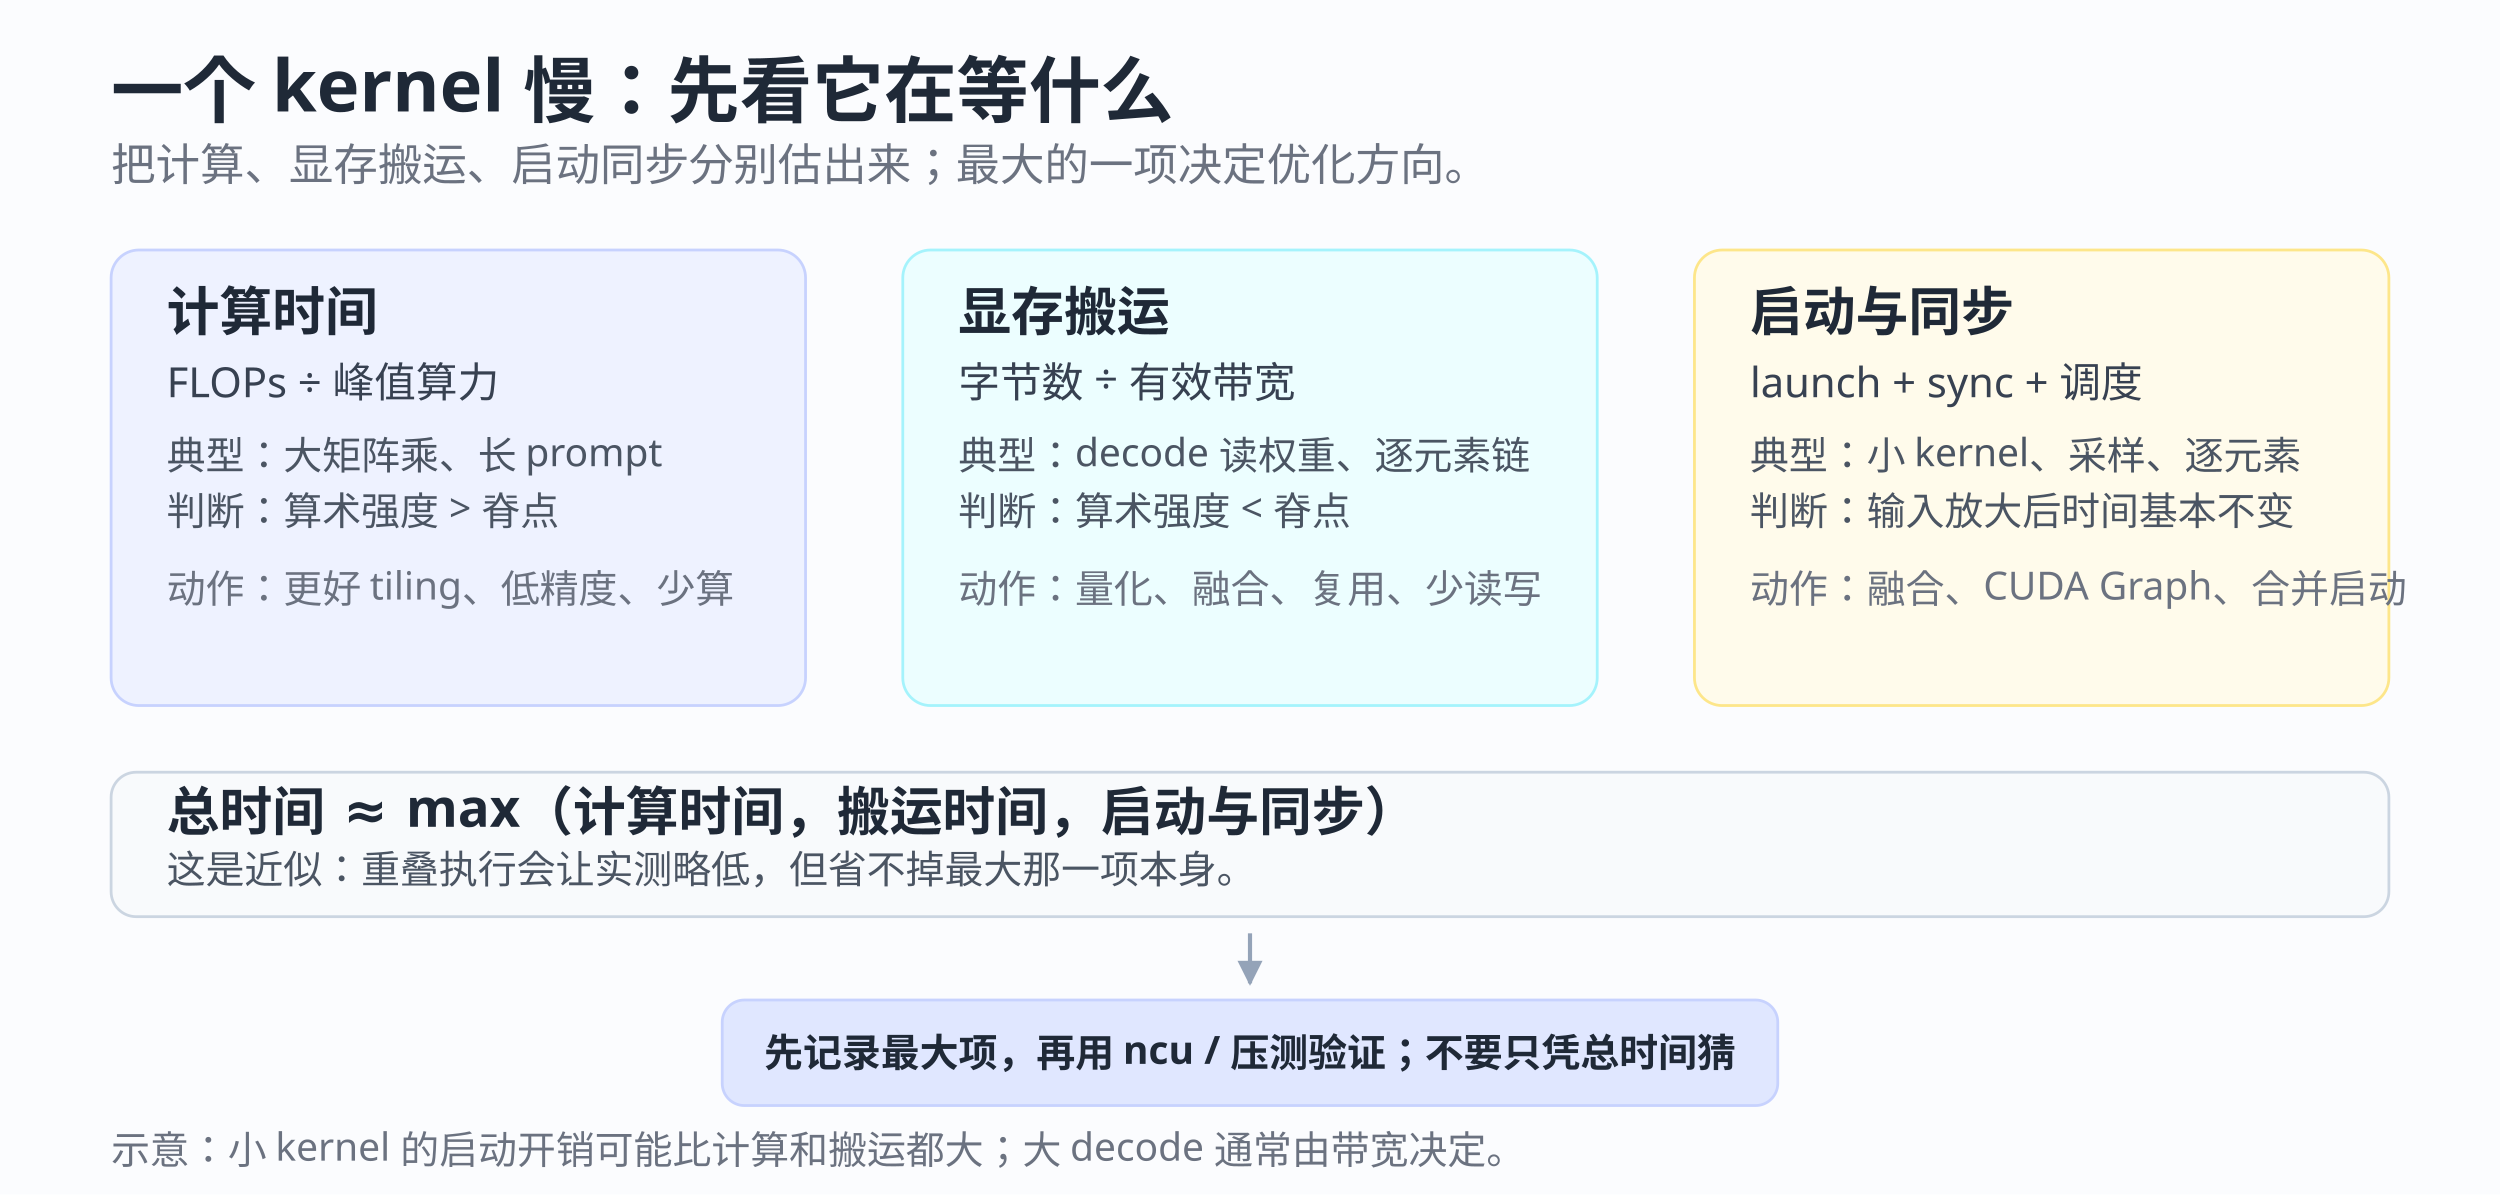
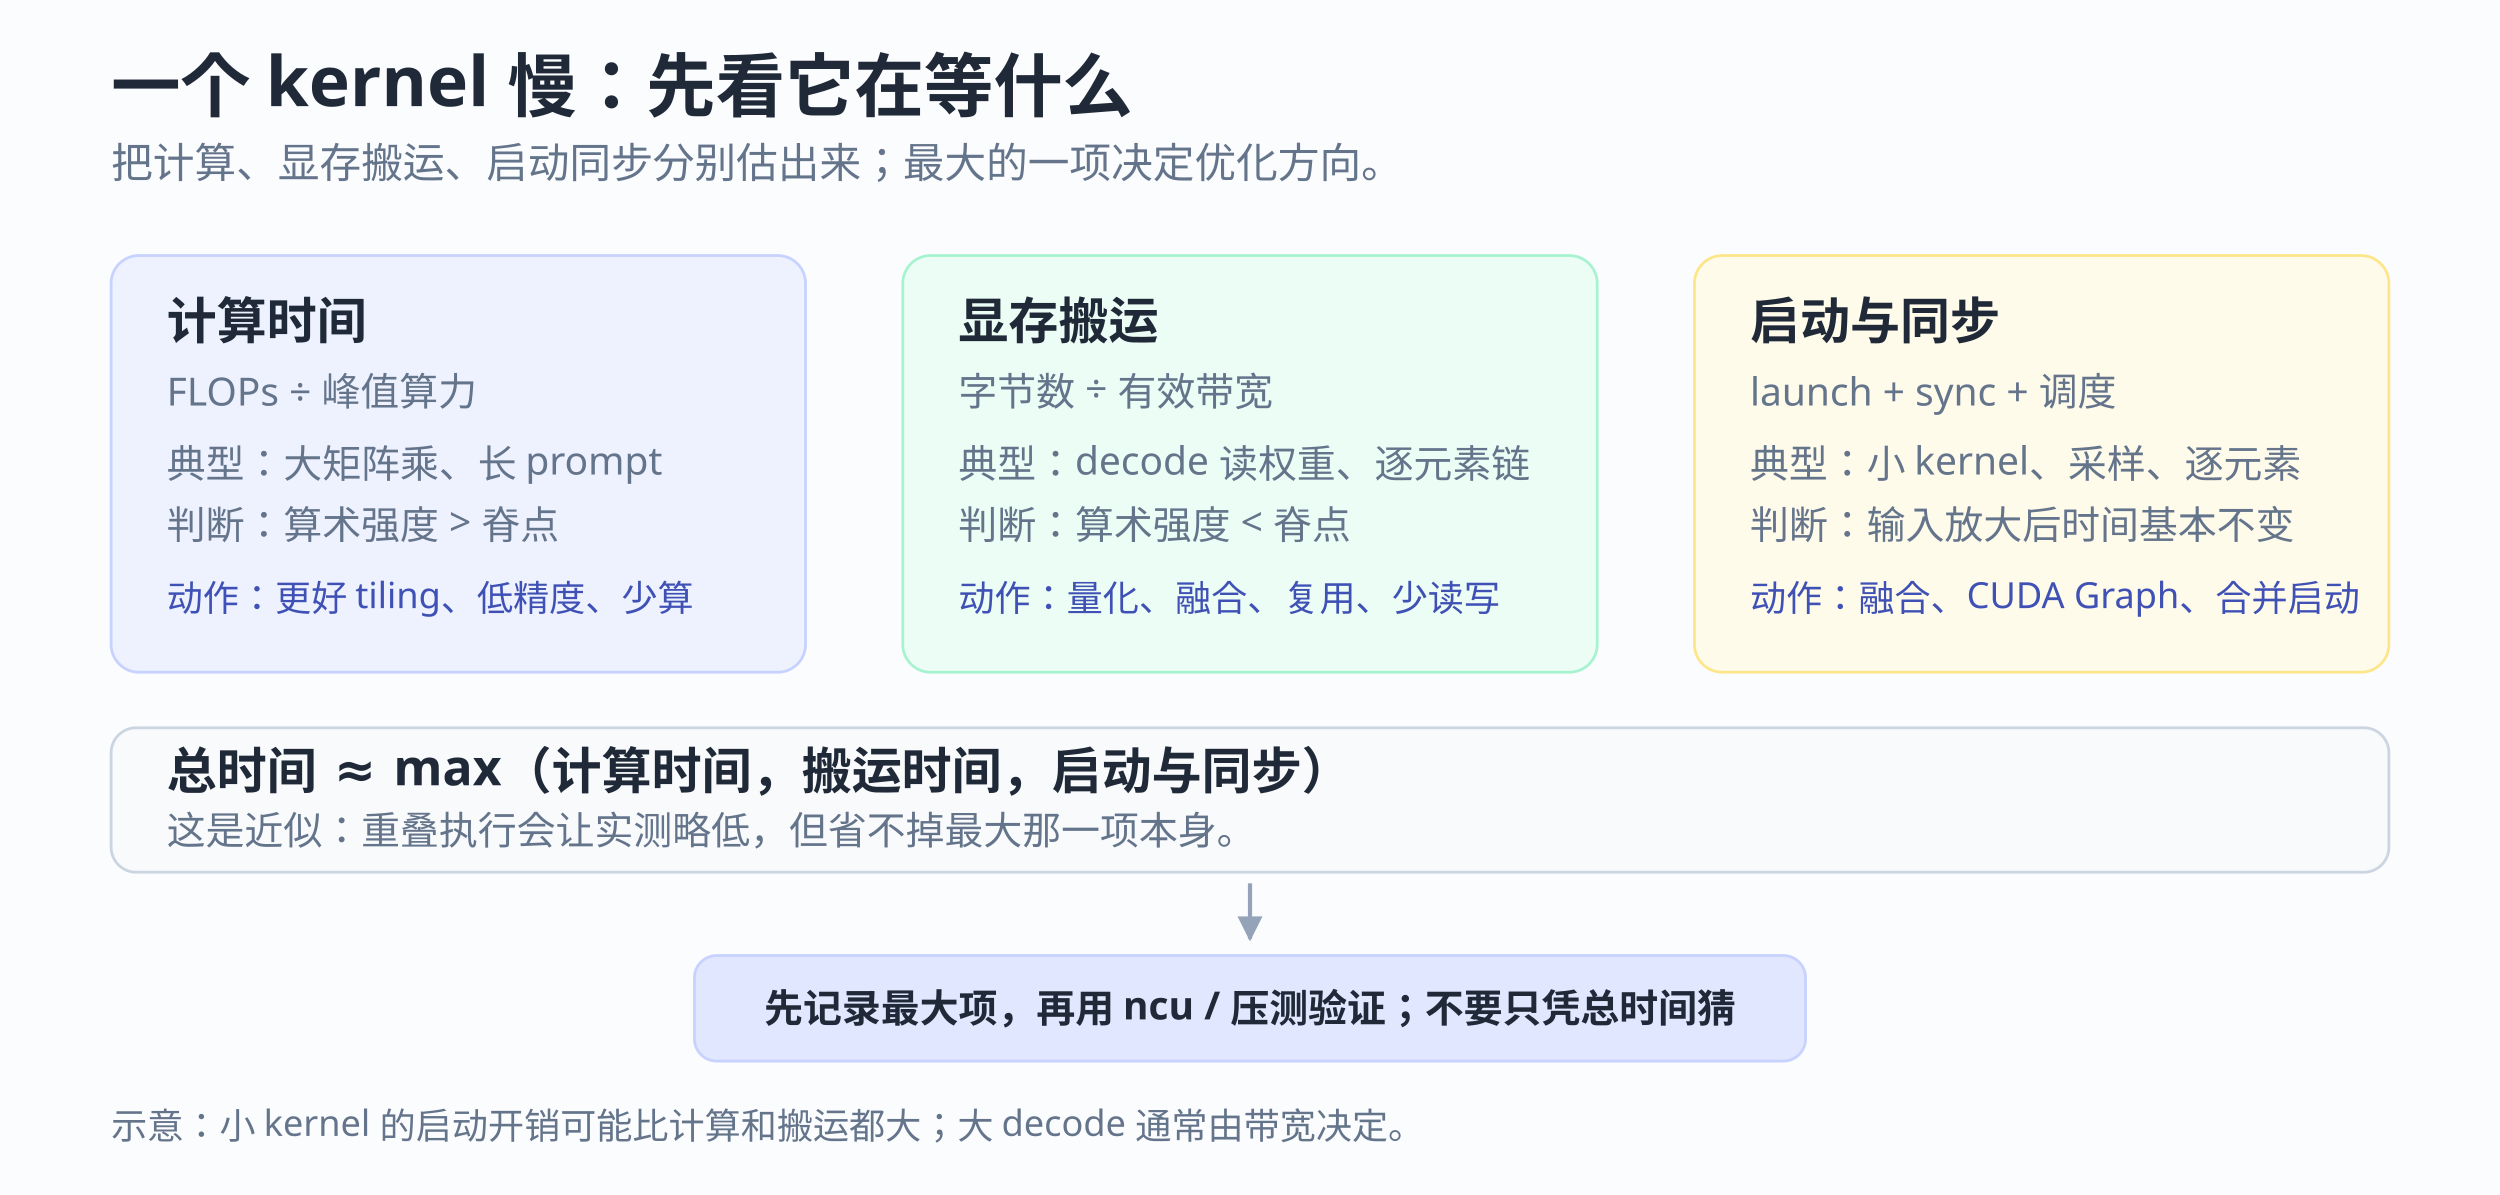
<svg xmlns="http://www.w3.org/2000/svg" viewBox="0 0 900 430" role="img" aria-label="kernel 时间账与三种瓶颈的判断流程">
  <style>
text{font-family:"PingFang SC","Hiragino Sans GB","Microsoft YaHei",sans-serif}
- .title{font-size:26px;font-weight:700;fill:#1f2937}.sub{font-size:16px;fill:#6b7280}
- .label{font-size:19px;font-weight:700;fill:#1f2937}.small{font-size:14px;fill:#4b5563}
- .formula{font-size:15px;fill:#374151}.hint{font-size:14px;fill:#6b7280}
+ .title{font-size:25px;font-weight:700;fill:#1f2937}
+ .sub{font-size:15px;fill:#64748b}
+ .label{font-size:18px;font-weight:600;fill:#1f2937}
+ .small{font-size:14px;fill:#64748b}
+ .note{font-size:13px;fill:#64748b}
+ .hint{font-size:13px;fill:#3f51b5}
</style>
  <defs>
    <marker id="arrow" viewBox="0 0 10 10" refX="9" refY="5" markerWidth="6" markerHeight="6" orient="auto">
      <path d="M0,0 L10,5 L0,10 z" fill="#94a3b8" />
    </marker>
  </defs>
  <rect width="900" height="430" fill="#fbfcfe" />
-   <text x="40" y="42" class="title">一个 kernel 慢：先看它在等什么</text>
-   <text x="40" y="65" class="sub">把计算、显存搬运、启动同步分别估出来；最大的一项决定优化方向。</text>
+   <text x="40" y="40" class="title">一个 kernel 慢：先看它在等什么</text>
+   <text x="40" y="64" class="sub">把计算、显存搬运、启动同步分别估出来；最大的一项决定优化方向。</text>
  <g>
-     <rect x="40" y="90" width="250" height="164" rx="10" fill="#eef2ff" stroke="#c7d2fe" />
-     <text x="60" y="119" class="label">计算时间</text>
-     <text x="60" y="143" class="formula">FLOPs ÷ 峰值算力</text>
-     <text x="60" y="169" class="small">典型：大矩阵乘、长 prompt</text>
-     <text x="60" y="189" class="small">判断：算术强度 &gt; 脊点</text>
-     <text x="60" y="217" class="hint">动作：更好 tiling、低精度、少算</text>
+     <rect x="40" y="92" width="250" height="150" rx="10" fill="#eef2ff" stroke="#c7d2fe" />
+     <text x="60" y="122" class="label">计算时间</text>
+     <text x="60" y="146" class="small">FLOPs ÷ 峰值算力</text>
+     <text x="60" y="172" class="small">典型：大矩阵乘、长 prompt</text>
+     <text x="60" y="194" class="small">判断：算术强度 &gt; 脊点</text>
+     <text x="60" y="220" class="hint">动作：更好 tiling、低精度、少算</text>
  </g>
  <g>
-     <rect x="325" y="90" width="250" height="164" rx="10" fill="#ecfeff" stroke="#a5f3fc" />
-     <text x="345" y="119" class="label">显存搬运</text>
-     <text x="345" y="143" class="formula">字节数 ÷ 有效带宽</text>
-     <text x="345" y="169" class="small">典型：decode 读权重、逐元素链</text>
-     <text x="345" y="189" class="small">判断：算术强度 &lt; 脊点</text>
-     <text x="345" y="217" class="hint">动作：量化、融合、复用、少读写</text>
+     <rect x="325" y="92" width="250" height="150" rx="10" fill="#ecfdf5" stroke="#a7f3d0" />
+     <text x="345" y="122" class="label">显存搬运</text>
+     <text x="345" y="146" class="small">字节数 ÷ 有效带宽</text>
+     <text x="345" y="172" class="small">典型：decode 读权重、逐元素链</text>
+     <text x="345" y="194" class="small">判断：算术强度 &lt; 脊点</text>
+     <text x="345" y="220" class="hint">动作：量化、融合、复用、少读写</text>
  </g>
  <g>
-     <rect x="610" y="90" width="250" height="164" rx="10" fill="#fffbeb" stroke="#fde68a" />
-     <text x="630" y="119" class="label">启动与同步</text>
-     <text x="630" y="143" class="formula">launch + sync + 调度</text>
-     <text x="630" y="169" class="small">典型：小 kernel、采样、逐元素</text>
-     <text x="630" y="189" class="small">判断：输入放大后时间基本不变</text>
-     <text x="630" y="217" class="hint">动作：融合、CUDA Graph、合并启动</text>
+     <rect x="610" y="92" width="250" height="150" rx="10" fill="#fffbeb" stroke="#fde68a" />
+     <text x="630" y="122" class="label">启动与同步</text>
+     <text x="630" y="146" class="small">launch + sync + 调度</text>
+     <text x="630" y="172" class="small">典型：小 kernel、采样、逐元素</text>
+     <text x="630" y="194" class="small">判断：输入放大后时间基本不变</text>
+     <text x="630" y="220" class="hint">动作：融合、CUDA Graph、合并启动</text>
  </g>
-   <rect x="40" y="278" width="820" height="52" rx="9" fill="#f8fafc" stroke="#cbd5e1" />
-   <text x="60" y="299" class="label">总时间 ≈ max（计算时间，搬运时间，启动与同步）</text>
-   <text x="60" y="318" class="small">这是近似：重叠执行会让实测略低，但省不掉最大那一项本身。</text>
-   <line x1="450" y1="336" x2="450" y2="354" stroke="#94a3b8" stroke-width="1.5" marker-end="url(#arrow)" />
-   <rect x="260" y="360" width="380" height="38" rx="8" fill="#e0e7ff" stroke="#c7d2fe" />
-   <text x="450" y="384" class="small" text-anchor="middle" style="font-weight:600;fill:#1f2937">先记录最大项，再用 ncu / 压测验证；不要只凭总时间猜</text>
-   <text x="40" y="419" class="hint">示意：小 kernel 的启动开销可能比计算和搬运都大；大 decode 通常由带宽决定。</text>
+   <rect x="40" y="262" width="820" height="52" rx="9" fill="#f8fafc" stroke="#cbd5e1" />
+   <text x="60" y="284" class="label">总时间 ≈ max（计算时间，搬运时间，启动与同步）</text>
+   <text x="60" y="304" class="small">这是近似：重叠执行会让实测略低，但省不掉最大那一项本身。</text>
+   <line x1="450" y1="318" x2="450" y2="338" stroke="#94a3b8" stroke-width="1.5" marker-end="url(#arrow)" />
+   <rect x="250" y="344" width="400" height="38" rx="8" fill="#e0e7ff" stroke="#c7d2fe" />
+   <text x="450" y="368" class="small" text-anchor="middle" style="font-weight:600;fill:#1f2937">先记录最大项，再用 ncu / 压测验证；不要只凭总时间猜</text>
+   <text x="40" y="410" class="note">示意：小 kernel 的启动开销可能比计算和搬运都大；大 decode 通常由带宽决定。</text>
</svg>
